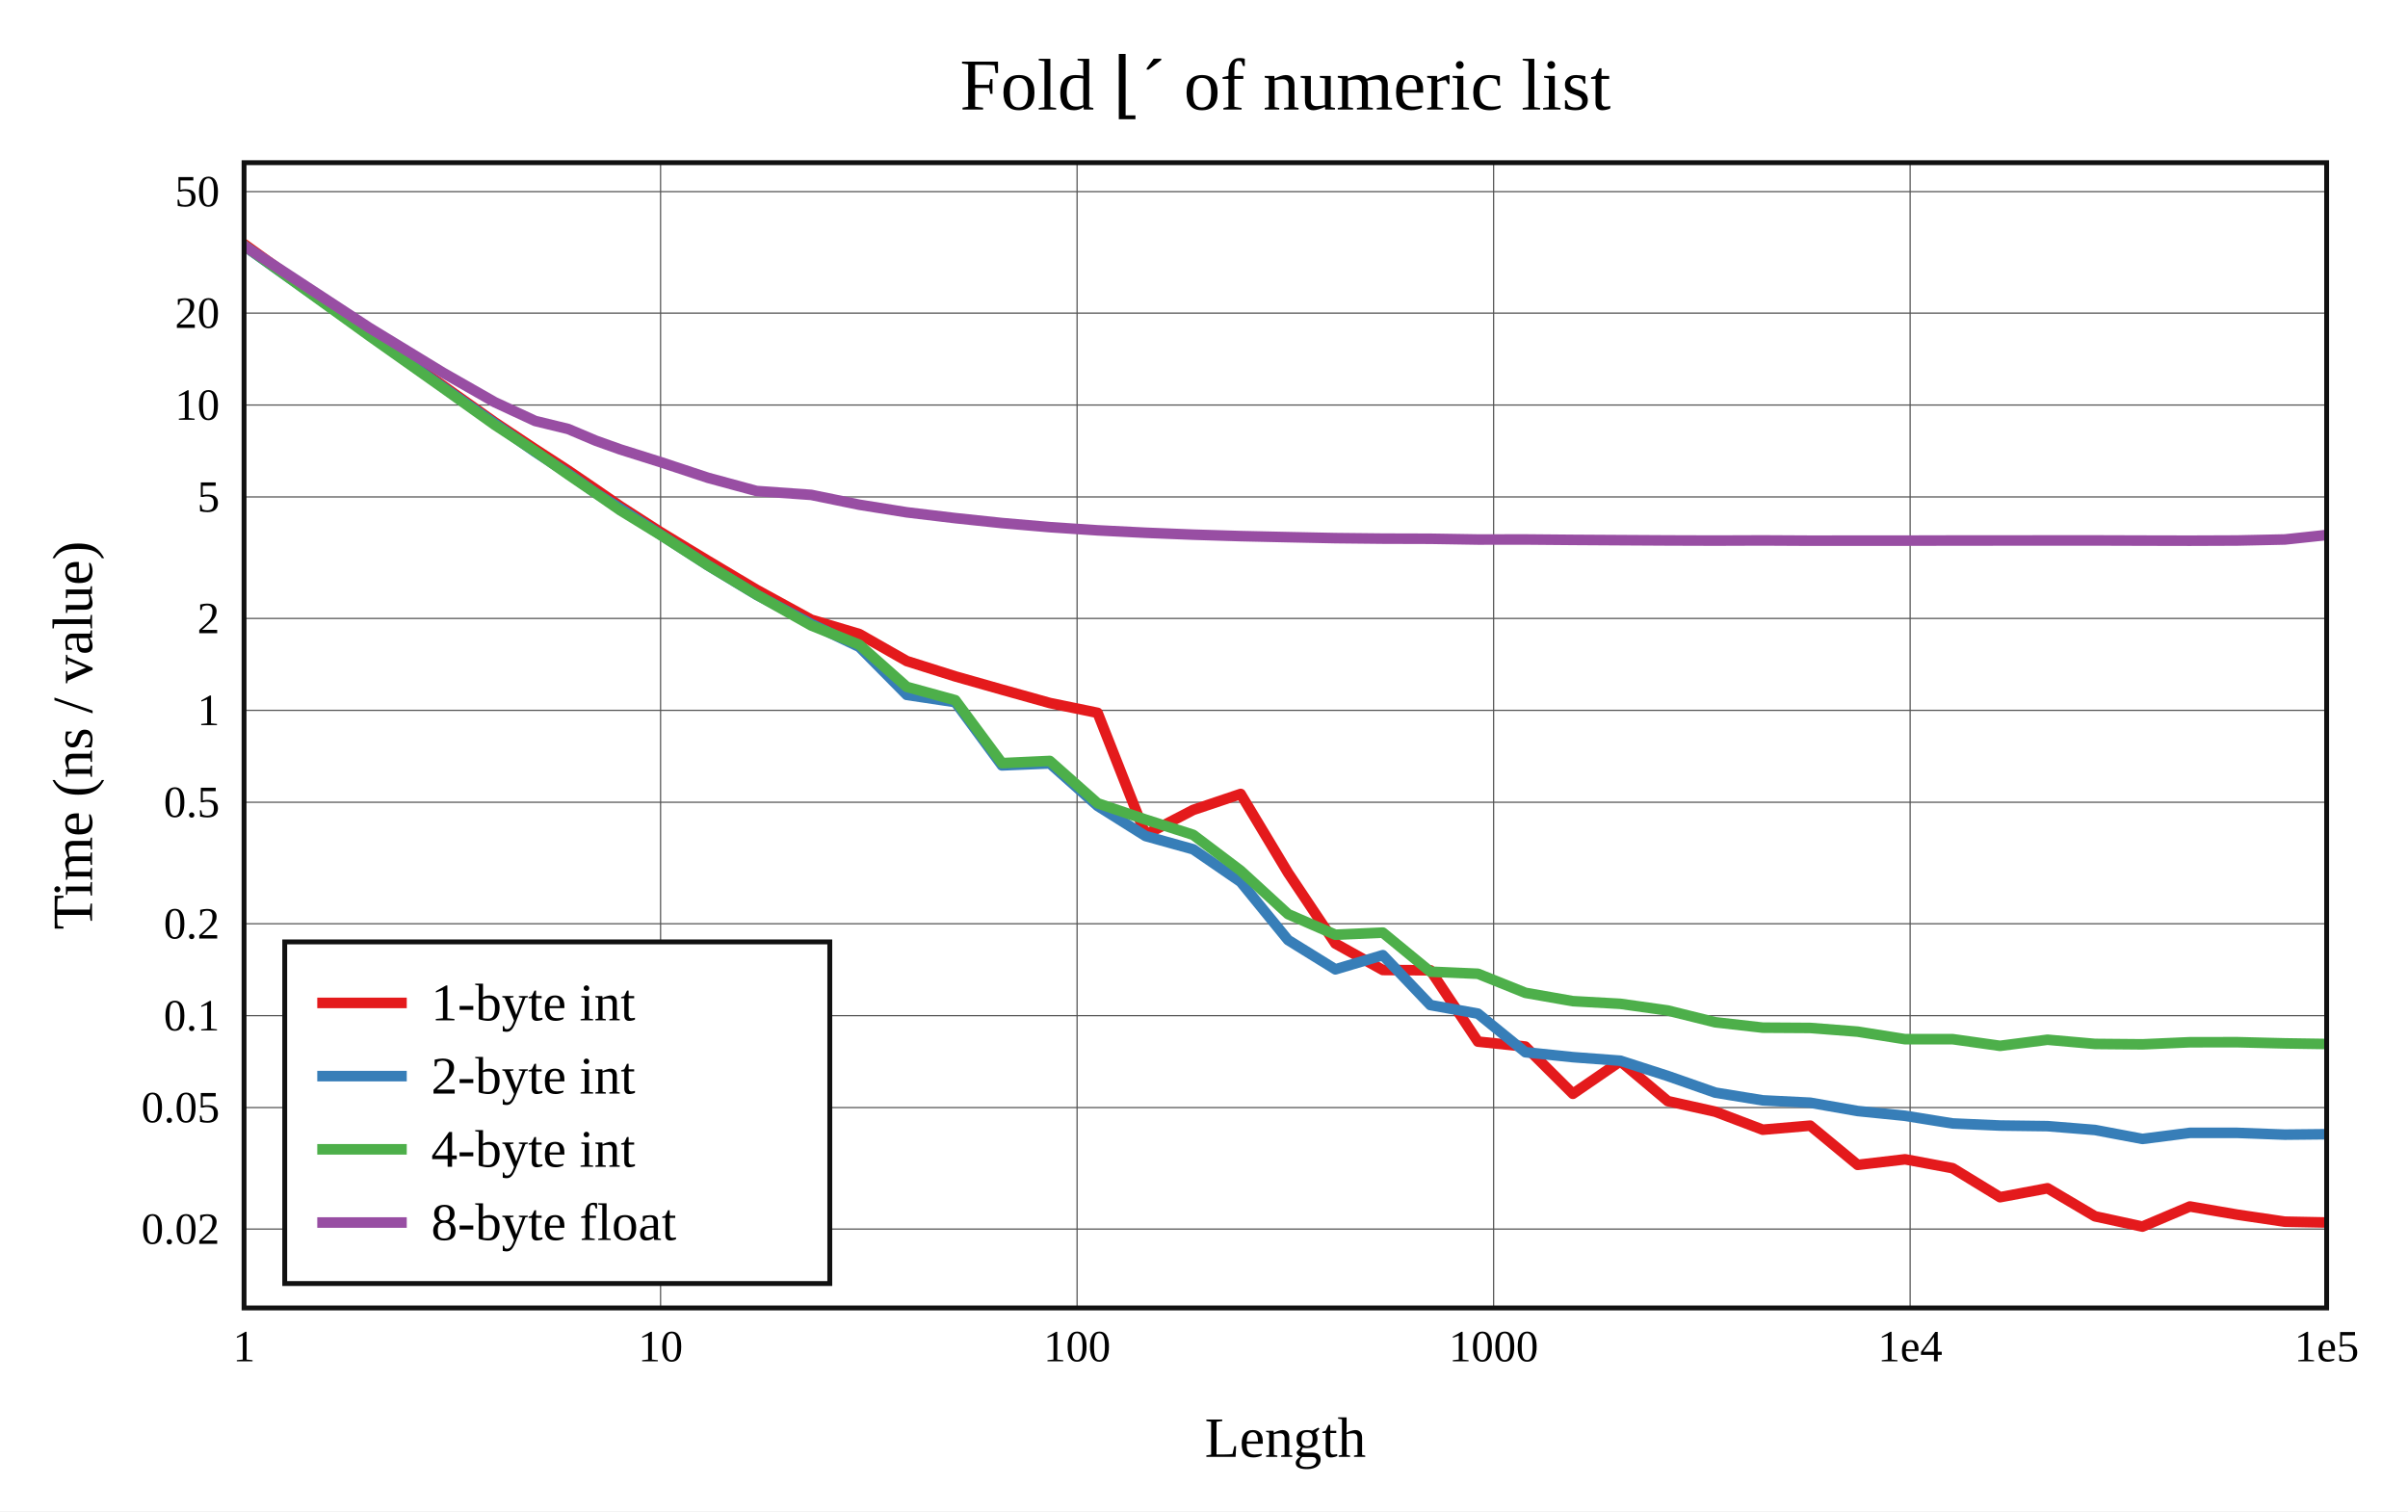
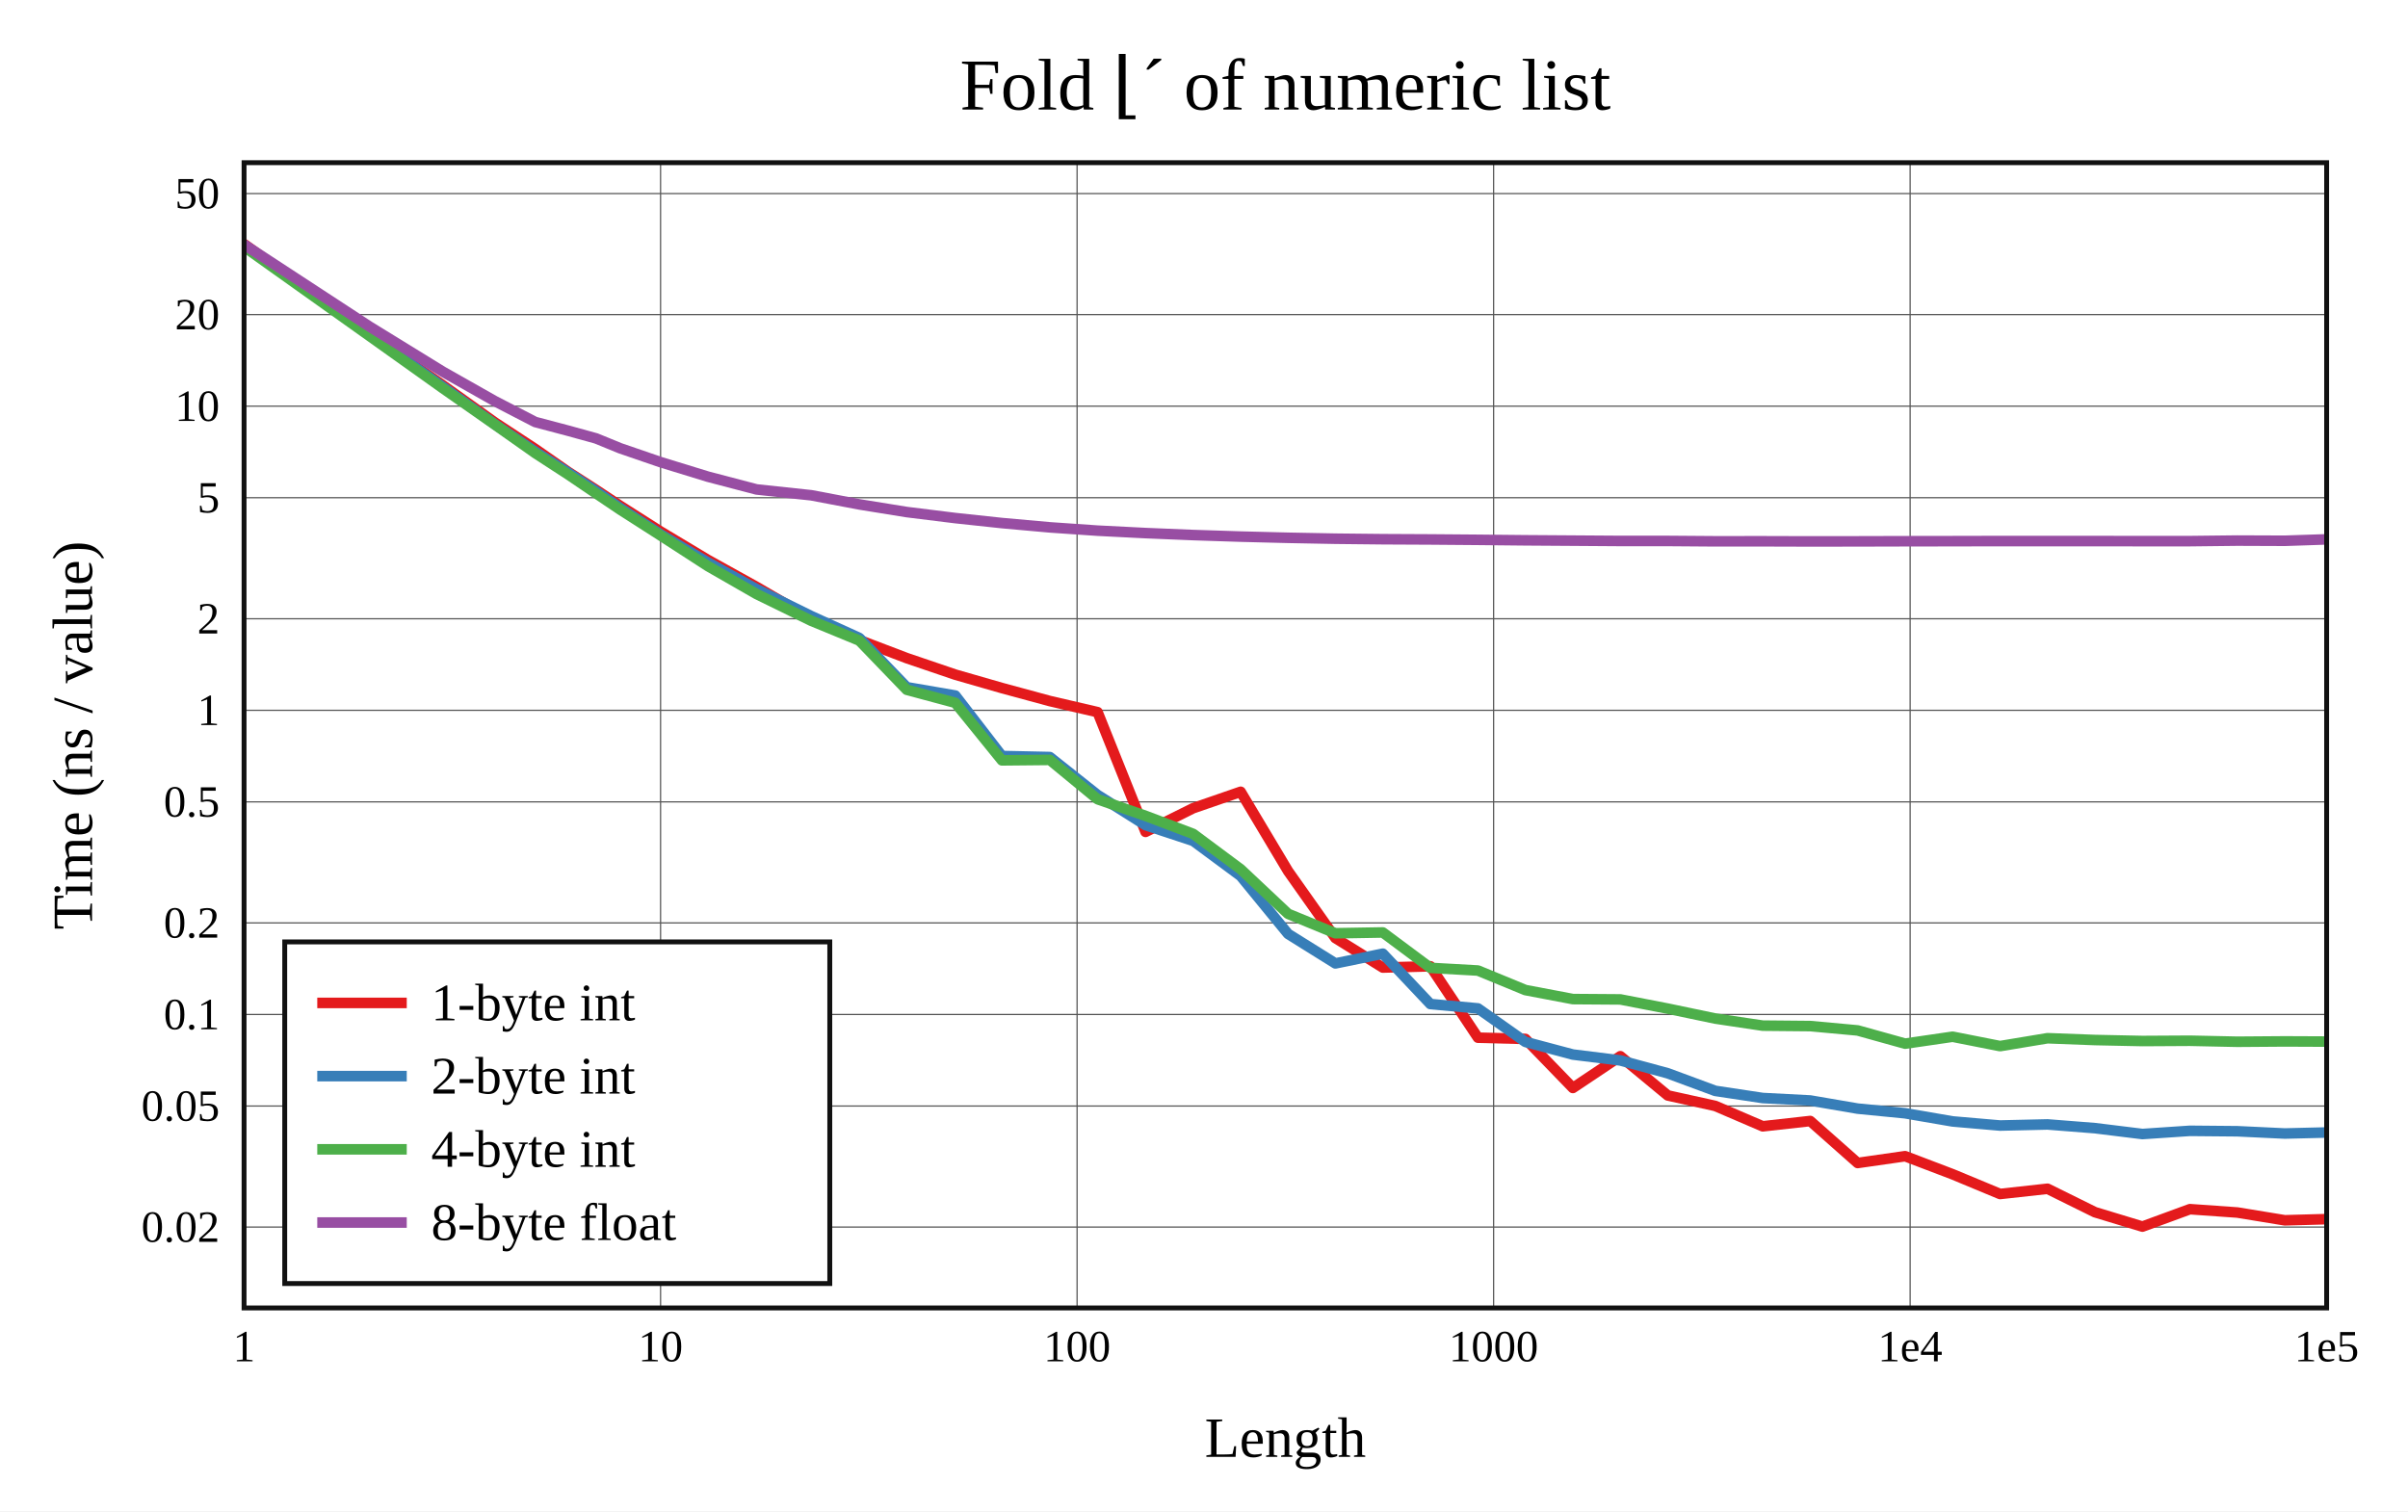
<svg xmlns="http://www.w3.org/2000/svg" viewBox="-60 -40 592 371.6" height="557.4" width="888">
  <g stroke-width="2.6" font-size="14px" text-anchor="middle">
    <defs>
      <clipPath id="clip">
        <rect x="0" y="0" width="512" height="281.6" />
      </clipPath>
    </defs>
    <rect fill="white" x="-60" y="-40" width="592" height="371.6" />
    <text dy="0.33em" font-size="18px" x="256" y="-19">Fold ⌊´ of numeric list</text>
    <text dy="0.33em" x="256" y="313.6">Length</text>
    <text dy="0.33em" transform="rotate(-90)" x="-140.8" y="-42">Time (ns / value)</text>
    <g stroke-width="0.3" stroke="#555">
      <path d="M102.4 0v281.6" />
      <path d="M204.8 0v281.6" />
      <path d="M307.2 0v281.6" />
      <path d="M409.6 0v281.6" />
-       <path d="M0 262.207h512" />
-       <path d="M0 232.333h512" />
-       <path d="M0 209.734h512" />
-       <path d="M0 187.135h512" />
-       <path d="M0 157.261h512" />
-       <path d="M0 134.662h512" />
-       <path d="M0 112.063h512" />
-       <path d="M0 82.188h512" />
-       <path d="M0 59.589h512" />
-       <path d="M0 36.991h512" />
-       <path d="M0 7.116h512" />
+       <path d="M0 261.715h512" />
+       <path d="M0 231.954h512" />
+       <path d="M0 209.441h512" />
+       <path d="M0 186.928h512" />
+       <path d="M0 157.167h512" />
+       <path d="M0 134.654h512" />
+       <path d="M0 112.141h512" />
+       <path d="M0 82.38h512" />
+       <path d="M0 59.867h512" />
+       <path d="M0 37.353h512" />
+       <path d="M0 7.593h512" />
    </g>
    <g font-size="11px">
      <text dy="0.33em" x="0" y="291.1">1</text>
      <text dy="0.33em" x="102.4" y="291.1">10</text>
      <text dy="0.33em" x="204.8" y="291.1">100</text>
      <text dy="0.33em" x="307.2" y="291.1">1000</text>
      <text dy="0.33em" x="409.6" y="291.1">1e4</text>
      <text dy="0.33em" x="512" y="291.1">1e5</text>
      <g text-anchor="end">
-         <text dy="0.33em" x="-6" y="262.207">0.02</text>
-         <text dy="0.33em" x="-6" y="232.333">0.05</text>
-         <text dy="0.33em" x="-6" y="209.734">0.1</text>
-         <text dy="0.33em" x="-6" y="187.135">0.2</text>
-         <text dy="0.33em" x="-6" y="157.261">0.5</text>
-         <text dy="0.33em" x="-6" y="134.662">1</text>
-         <text dy="0.33em" x="-6" y="112.063">2</text>
-         <text dy="0.33em" x="-6" y="82.188">5</text>
-         <text dy="0.33em" x="-6" y="59.589">10</text>
-         <text dy="0.33em" x="-6" y="36.991">20</text>
-         <text dy="0.33em" x="-6" y="7.116">50</text>
+         <text dy="0.33em" x="-6" y="261.715">0.02</text>
+         <text dy="0.33em" x="-6" y="231.954">0.05</text>
+         <text dy="0.33em" x="-6" y="209.441">0.1</text>
+         <text dy="0.33em" x="-6" y="186.928">0.2</text>
+         <text dy="0.33em" x="-6" y="157.167">0.5</text>
+         <text dy="0.33em" x="-6" y="134.654">1</text>
+         <text dy="0.33em" x="-6" y="112.141">2</text>
+         <text dy="0.33em" x="-6" y="82.38">5</text>
+         <text dy="0.33em" x="-6" y="59.867">10</text>
+         <text dy="0.33em" x="-6" y="37.353">20</text>
+         <text dy="0.33em" x="-6" y="7.593">50</text>
      </g>
    </g>
    <g clip-path="url(#clip)" fill="none" stroke-linecap="round" stroke-linejoin="round">
-       <path stroke="#e41a1c" d="M0 20L30.825 42.252L48.857 54.797L61.651 63.845L71.575 70.433L79.683 75.691L86.538 80.363L92.476 84.459L102.4 90.841L114.068 97.908L125.998 105.018L139.441 112.378L151.257 115.901L162.925 122.545L174.855 126.315L186.321 129.568L198.093 132.858L209.84 135.276L221.63 165.229L233.344 159.147L245.012 155.22L256.666 174.617L268.302 192.005L279.962 198.506L291.655 198.579L303.347 216.117L315.011 217.333L326.69 228.949L338.358 220.94L350.017 230.74L361.689 233.343L373.362 237.776L385.036 236.781L396.699 246.423L408.369 245.055L420.04 247.237L431.708 254.371L443.376 252.175L455.043 259.073L466.711 261.6L478.379 256.657L490.047 258.667L501.715 260.39L513.383 260.618" />
-       <path stroke="#377eb8" d="M0 20.453L30.825 42.337L48.857 55.16L61.651 64.182L71.575 71.126L79.683 76.456L86.538 81.282L92.476 85.028L102.4 91.469L114.068 99.027L125.998 106.249L139.441 113.428L151.257 119.063L162.925 130.862L174.855 132.646L186.321 148.197L198.093 147.709L209.84 158.16L221.63 165.567L233.344 168.831L245.012 176.841L256.666 191.143L268.302 198.347L279.962 194.861L291.655 207.13L303.347 209.236L315.011 218.728L326.69 219.94L338.358 220.809L350.017 224.571L361.689 228.656L373.362 230.56L385.036 231.14L396.699 233.182L408.369 234.36L420.04 236.238L431.708 236.754L443.376 236.903L455.043 237.842L466.711 240.042L478.379 238.55L490.047 238.553L501.715 238.989L513.383 238.87" />
-       <path stroke="#4daf4a" d="M0 20.342L30.825 42.598L48.857 55.351L61.651 64.482L71.575 70.978L79.683 76.681L86.538 81.353L92.476 85.472L102.4 91.554L114.068 99.037L125.998 106.211L139.441 113.793L151.257 118.525L162.925 128.888L174.855 132.165L186.321 147.643L198.093 147.098L209.84 157.514L221.63 161.518L233.344 165.271L245.012 174.084L256.666 184.766L268.302 189.837L279.962 189.314L291.655 198.921L303.347 199.431L315.011 204.12L326.69 206.17L338.358 206.821L350.017 208.467L361.689 211.36L373.362 212.683L385.036 212.756L396.699 213.664L408.369 215.52L420.04 215.513L431.708 217.155L443.376 215.655L455.043 216.682L466.711 216.784L478.379 216.271L490.047 216.258L501.715 216.55L513.383 216.722" />
-       <path stroke="#984ea3" d="M0 20.415L30.825 40.615L48.857 51.609L61.651 58.907L71.575 63.508L79.683 65.483L86.538 68.381L92.476 70.501L102.4 73.629L114.068 77.49L125.998 80.728L139.441 81.685L151.257 84.106L162.925 85.973L174.855 87.401L186.321 88.61L198.093 89.621L209.84 90.402L221.63 90.994L233.344 91.464L245.012 91.822L256.666 92.079L268.302 92.317L279.962 92.439L291.655 92.472L303.347 92.66L315.011 92.647L326.69 92.747L338.358 92.817L350.017 92.884L361.689 92.92L373.362 92.88L385.036 92.941L396.699 92.932L408.369 92.929L420.04 92.901L431.708 92.894L443.376 92.887L455.043 92.883L466.711 92.919L478.379 92.944L490.047 92.898L501.715 92.648L513.383 91.4" />
+       <path stroke="#e41a1c" d="M0 20L30.825 42.277L48.857 54.724L61.651 63.873L71.575 70.387L79.683 76.036L86.538 80.458L92.476 84.383L102.4 90.697L114.068 97.699L125.998 104.314L139.441 112.151L151.257 117.378L162.925 121.825L174.855 125.882L186.321 129.182L198.093 132.374L209.84 135.105L221.63 164.546L233.344 158.718L245.012 154.686L256.666 174.186L268.302 190.652L279.962 197.904L291.655 197.598L303.347 215.148L315.011 215.452L326.69 227.512L338.358 219.707L350.017 229.353L361.689 231.931L373.362 236.94L385.036 235.639L396.699 245.958L408.369 244.287L420.04 248.73L431.708 253.581L443.376 252.296L455.043 258.062L466.711 261.6L478.379 257.317L490.047 258.139L501.715 260.051L513.383 259.727" />
+       <path stroke="#377eb8" d="M0 20.34L30.825 42.222L48.857 55.103L61.651 64.309L71.575 71.047L79.683 76.204L86.538 80.777L92.476 84.912L102.4 91.389L114.068 98.317L125.998 104.864L139.441 111.49L151.257 116.857L162.925 128.967L174.855 131.02L186.321 145.893L198.093 146.146L209.84 155.47L221.63 162.891L233.344 166.76L245.012 175.396L256.666 189.63L268.302 196.887L279.962 194.492L291.655 206.877L303.347 207.95L315.011 216.189L326.69 219.297L338.358 220.744L350.017 223.906L361.689 228.226L373.362 229.987L385.036 230.591L396.699 232.592L408.369 233.734L420.04 235.741L431.708 236.751L443.376 236.481L455.043 237.398L466.711 238.837L478.379 238.052L490.047 238.157L501.715 238.711L513.383 238.426" />
+       <path stroke="#4daf4a" d="M0 20.656L30.825 42.595L48.857 55.451L61.651 64.398L71.575 71.398L79.683 76.662L86.538 81.31L92.476 85.307L102.4 91.66L114.068 99.213L125.998 106.06L139.441 112.639L151.257 117.502L162.925 129.603L174.855 132.809L186.321 146.958L198.093 146.846L209.84 156.518L221.63 160.609L233.344 165.044L245.012 173.73L256.666 184.692L268.302 189.473L279.962 189.276L291.655 197.984L303.347 198.638L315.011 203.441L326.69 205.658L338.358 205.741L350.017 208.004L361.689 210.445L373.362 212.189L385.036 212.297L396.699 213.366L408.369 216.617L420.04 214.914L431.708 217.219L443.376 215.282L455.043 215.725L466.711 215.968L478.379 215.901L490.047 216.149L501.715 216.064L513.383 216.115" />
+       <path stroke="#984ea3" d="M0 20.131L30.825 40.289L48.857 51.387L61.651 58.628L71.575 63.76L79.683 65.906L86.538 67.797L92.476 70.227L102.4 73.634L114.068 77.217L125.998 80.345L139.441 81.78L151.257 84.022L162.925 85.907L174.855 87.386L186.321 88.614L198.093 89.67L209.84 90.48L221.63 91.076L233.344 91.562L245.012 91.942L256.666 92.236L268.302 92.458L279.962 92.583L291.655 92.64L303.347 92.735L315.011 92.853L326.69 92.932L338.358 93.012L350.017 93.012L361.689 93.099L373.362 93.092L385.036 93.126L396.699 93.111L408.369 93.081L420.04 93.063L431.708 93.037L443.376 93.043L455.043 93.042L466.711 93.056L478.379 93.055L490.047 92.921L501.715 92.966L513.383 92.573" />
    </g>
    <rect stroke-width="1.2" stroke="#111" fill="none" x="0" y="0" width="512" height="281.6" />
    <g transform="translate(10,191.6)" text-anchor="start" font-size="13px">
      <rect stroke-width="1.2" stroke="#111" fill="white" x="0" y="0" width="134" height="84" />
      <path stroke="#e41a1c" d="M8 15h22" />
      <path stroke="#377eb8" d="M8 33h22" />
      <path stroke="#4daf4a" d="M8 51h22" />
      <path stroke="#984ea3" d="M8 69h22" />
      <text dy="0.33em" x="36" y="15">1-byte int</text>
      <text dy="0.33em" x="36" y="33">2-byte int</text>
      <text dy="0.33em" x="36" y="51">4-byte int</text>
      <text dy="0.33em" x="36" y="69">8-byte float</text>
    </g>
  </g>
</svg>
